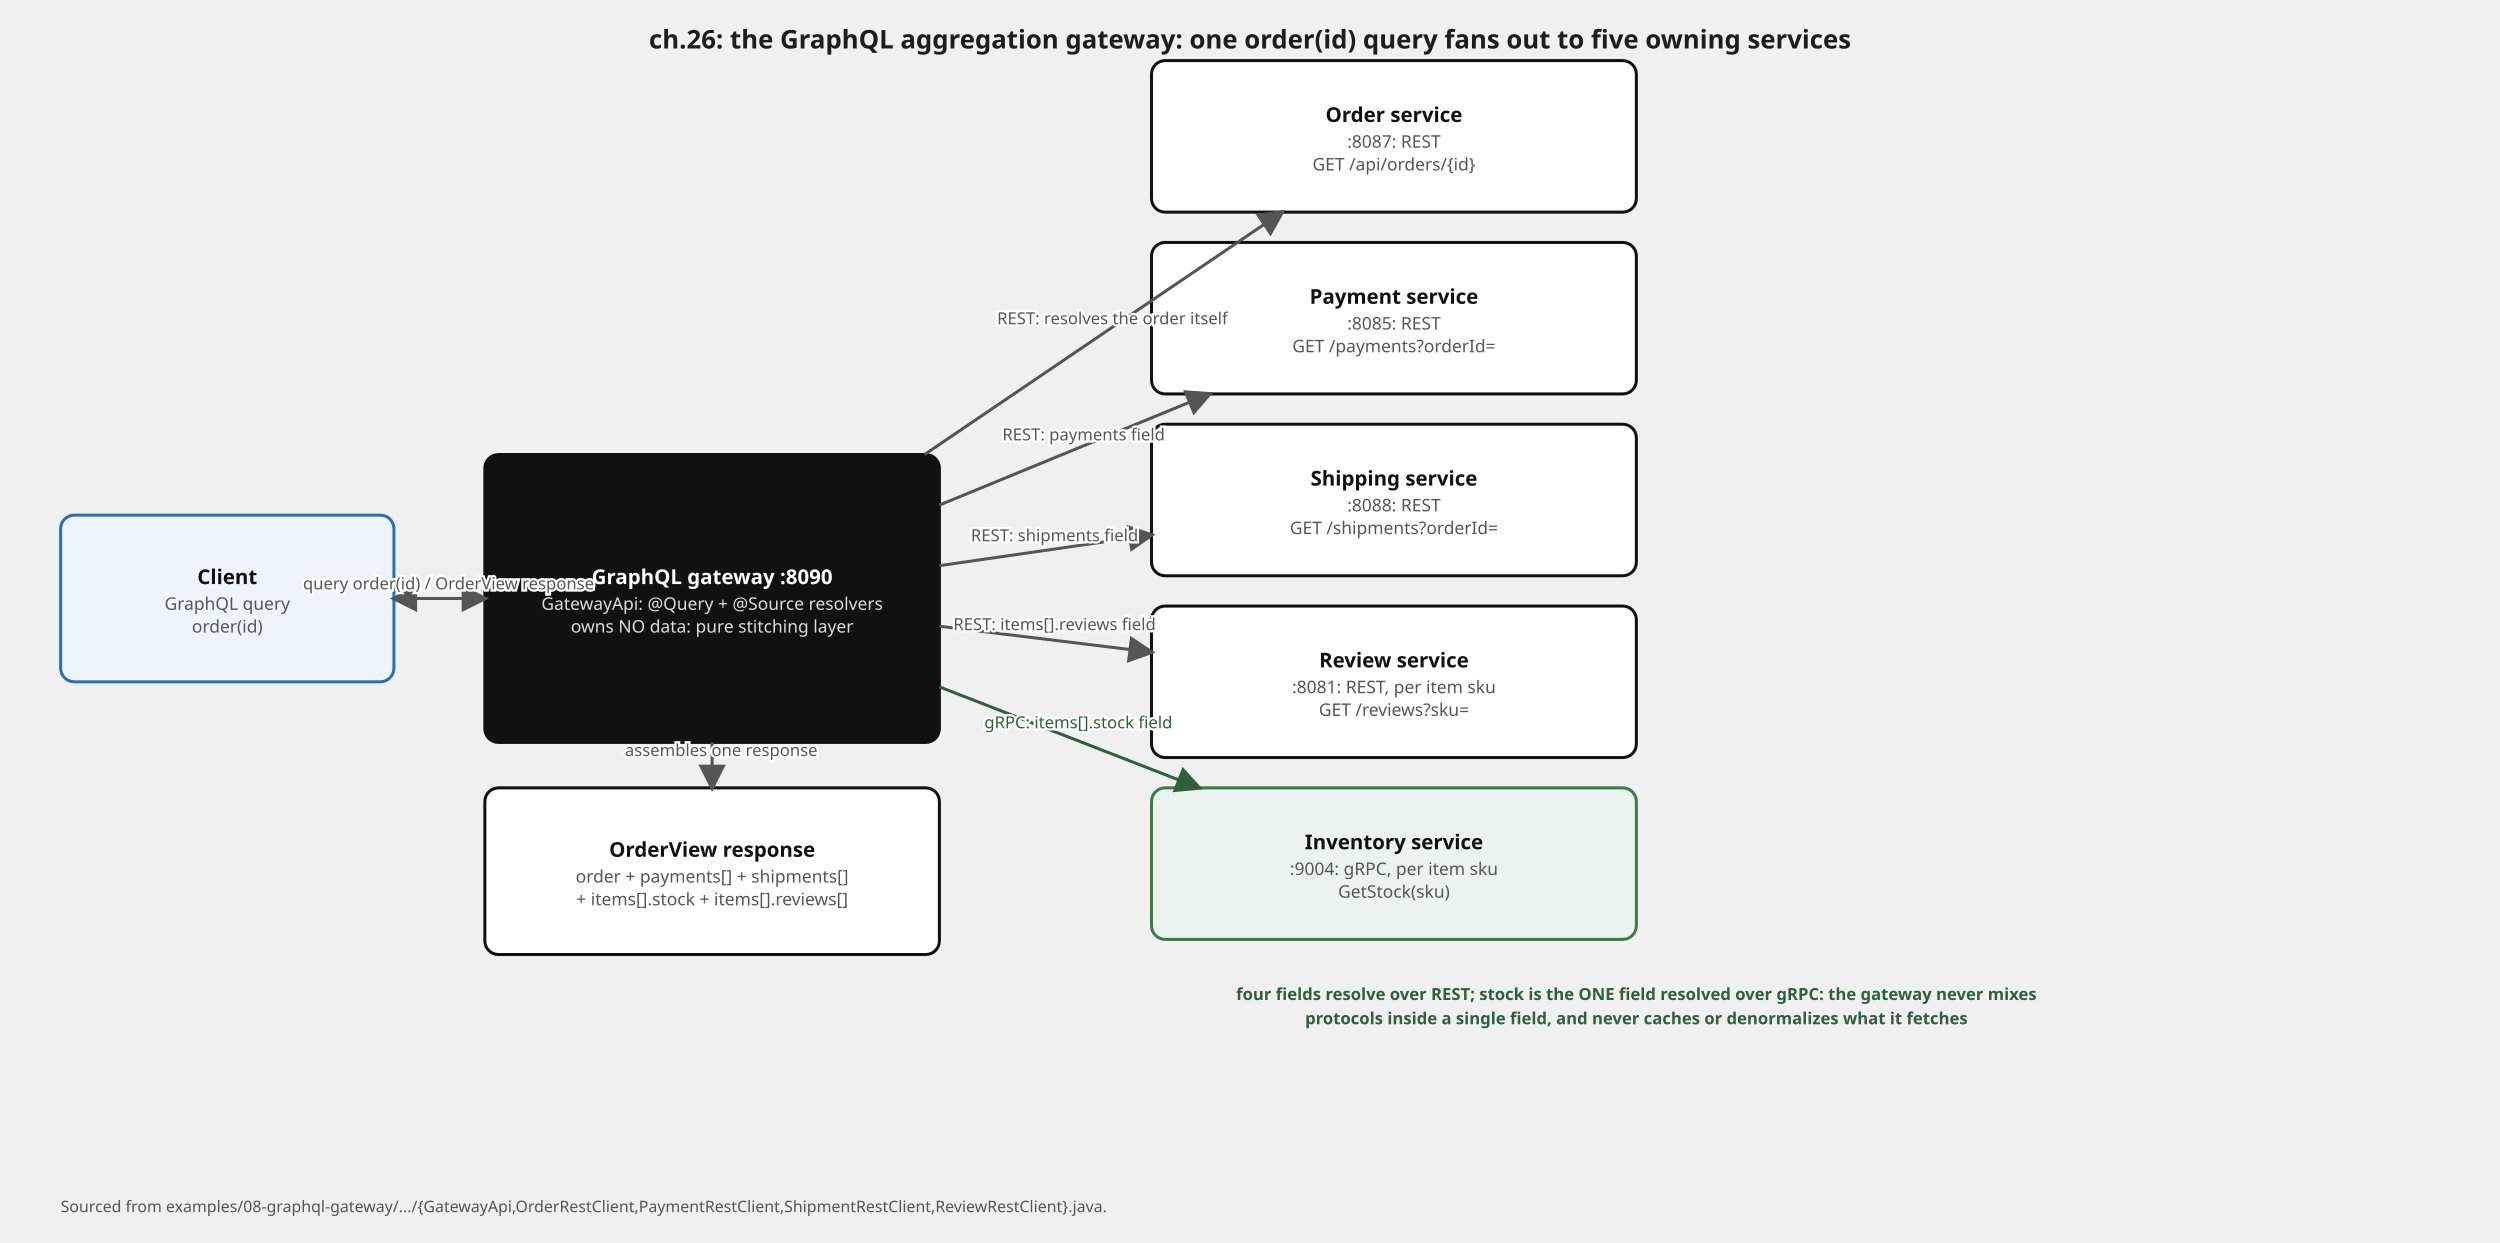
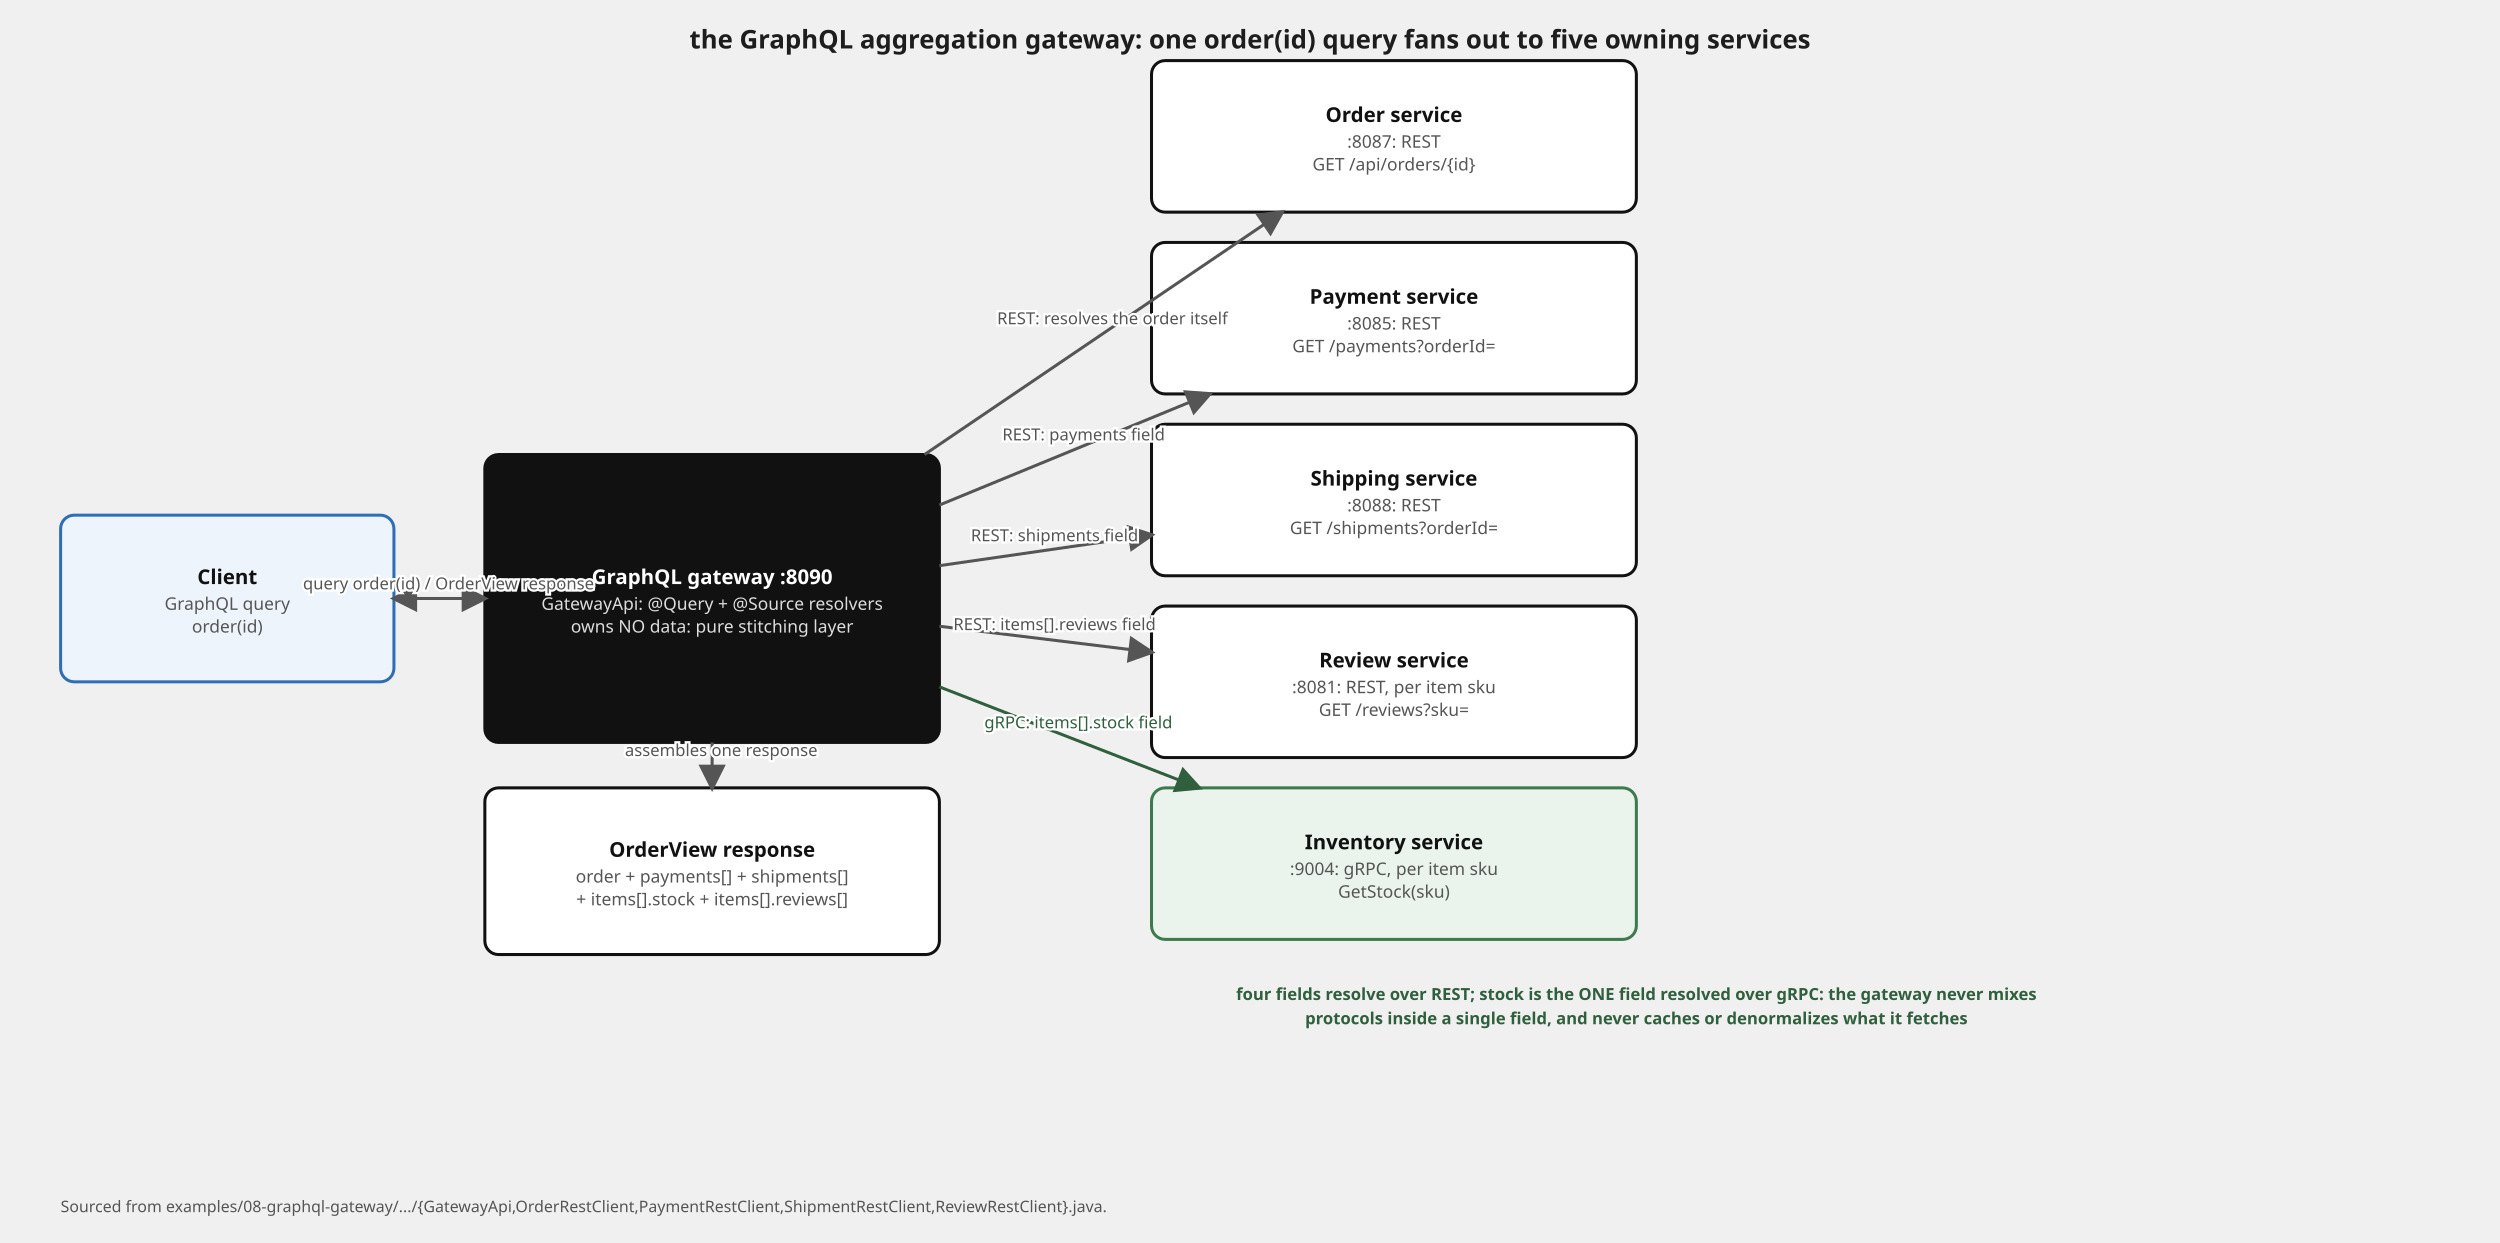
<svg xmlns="http://www.w3.org/2000/svg" viewBox="0 0 1650 820" font-family="'Red Hat Text', system-ui, sans-serif" role="img">
  <defs>
    <marker id="a" viewBox="0 0 10 10" refX="8.5" refY="5" markerWidth="9" markerHeight="9" orient="auto-start-reverse">
      <path d="M0,0 L10,5 L0,10 z" fill="#555" />
    </marker>
    <marker id="am" viewBox="0 0 10 10" refX="8.5" refY="5" markerWidth="9" markerHeight="9" orient="auto-start-reverse">
      <path d="M0,0 L10,5 L0,10 z" fill="#2f5f3d" />
    </marker>
  </defs>
  <rect x="40" y="340" width="220" height="110" rx="9" fill="#eef4fb" stroke="#2f6db5" stroke-width="2" />
  <text x="150.0" y="385.5" font-size="13.5" font-weight="700" fill="#111111" text-anchor="middle">Client</text>
  <text x="150.0" y="402.5" font-size="11.5" fill="#555555" text-anchor="middle">GraphQL query</text>
  <text x="150.0" y="417.5" font-size="11.5" fill="#555555" text-anchor="middle">order(id)</text>
  <rect x="320" y="300" width="300" height="190" rx="9" fill="#111111" stroke="#111111" stroke-width="2" />
  <text x="470.0" y="385.5" font-size="13.5" font-weight="700" fill="#ffffff" text-anchor="middle">GraphQL gateway :8090</text>
  <text x="470.0" y="402.5" font-size="11.5" fill="#dddddd" text-anchor="middle">GatewayApi: @Query + @Source resolvers</text>
  <text x="470.0" y="417.5" font-size="11.5" fill="#dddddd" text-anchor="middle">owns NO data: pure stitching layer</text>
  <rect x="320" y="520" width="300" height="110" rx="9" fill="#ffffff" stroke="#111111" stroke-width="2" />
  <text x="470.0" y="565.5" font-size="13.5" font-weight="700" fill="#111111" text-anchor="middle">OrderView response</text>
  <text x="470.0" y="582.5" font-size="11.5" fill="#555555" text-anchor="middle">order + payments[] + shipments[]</text>
  <text x="470.0" y="597.5" font-size="11.5" fill="#555555" text-anchor="middle">+ items[].stock + items[].reviews[]</text>
  <rect x="760" y="40" width="320" height="100" rx="9" fill="#ffffff" stroke="#111111" stroke-width="2" />
  <text x="920.0" y="80.5" font-size="13.5" font-weight="700" fill="#111111" text-anchor="middle">Order service</text>
  <text x="920.0" y="97.5" font-size="11.5" fill="#555555" text-anchor="middle">:8087: REST</text>
  <text x="920.0" y="112.5" font-size="11.5" fill="#555555" text-anchor="middle">GET /api/orders/{id}</text>
  <rect x="760" y="160" width="320" height="100" rx="9" fill="#ffffff" stroke="#111111" stroke-width="2" />
  <text x="920.0" y="200.5" font-size="13.5" font-weight="700" fill="#111111" text-anchor="middle">Payment service</text>
  <text x="920.0" y="217.5" font-size="11.5" fill="#555555" text-anchor="middle">:8085: REST</text>
  <text x="920.0" y="232.5" font-size="11.5" fill="#555555" text-anchor="middle">GET /payments?orderId=</text>
  <rect x="760" y="280" width="320" height="100" rx="9" fill="#ffffff" stroke="#111111" stroke-width="2" />
  <text x="920.0" y="320.5" font-size="13.5" font-weight="700" fill="#111111" text-anchor="middle">Shipping service</text>
  <text x="920.0" y="337.5" font-size="11.5" fill="#555555" text-anchor="middle">:8088: REST</text>
  <text x="920.0" y="352.5" font-size="11.5" fill="#555555" text-anchor="middle">GET /shipments?orderId=</text>
  <rect x="760" y="400" width="320" height="100" rx="9" fill="#ffffff" stroke="#111111" stroke-width="2" />
  <text x="920.0" y="440.5" font-size="13.5" font-weight="700" fill="#111111" text-anchor="middle">Review service</text>
  <text x="920.0" y="457.5" font-size="11.5" fill="#555555" text-anchor="middle">:8081: REST, per item sku</text>
  <text x="920.0" y="472.5" font-size="11.5" fill="#555555" text-anchor="middle">GET /reviews?sku=</text>
  <rect x="760" y="520" width="320" height="100" rx="9" fill="#eaf4ec" stroke="#3d7a4e" stroke-width="2" />
  <text x="920.0" y="560.5" font-size="13.5" font-weight="700" fill="#111111" text-anchor="middle">Inventory service</text>
  <text x="920.0" y="577.5" font-size="11.5" fill="#555555" text-anchor="middle">:9004: gRPC, per item sku</text>
  <text x="920.0" y="592.5" font-size="11.5" fill="#555555" text-anchor="middle">GetStock(sku)</text>
  <path d="M260.0,395.0 L320.0,395.0" fill="none" stroke="#555" stroke-width="2" marker-start="url(#a)" marker-end="url(#a)" />
  <text x="296.0" y="389.0" font-size="11" fill="#ffffff" stroke="#ffffff" stroke-width="3" paint-order="stroke" text-anchor="middle">query order(id) / OrderView response</text>
  <text x="296.0" y="389.0" font-size="11" fill="#555" text-anchor="middle">query order(id) / OrderView response</text>
  <path d="M610.164,300.0 L846.23,140.0" fill="none" stroke="#555" stroke-width="2" marker-end="url(#a)" />
  <text x="734.197" y="214.0" font-size="11" fill="#ffffff" stroke="#ffffff" stroke-width="3" paint-order="stroke" text-anchor="middle">REST: resolves the order itself</text>
  <text x="734.197" y="214.0" font-size="11" fill="#555" text-anchor="middle">REST: resolves the order itself</text>
  <path d="M620.0,333.333 L798.378,260.0" fill="none" stroke="#555" stroke-width="2" marker-end="url(#a)" />
  <text x="715.189" y="290.667" font-size="11" fill="#ffffff" stroke="#ffffff" stroke-width="3" paint-order="stroke" text-anchor="middle">REST: payments field</text>
  <text x="715.189" y="290.667" font-size="11" fill="#555" text-anchor="middle">REST: payments field</text>
  <path d="M620.0,373.333 L760.0,353.111" fill="none" stroke="#555" stroke-width="2" marker-end="url(#a)" />
  <text x="696.0" y="357.222" font-size="11" fill="#ffffff" stroke="#ffffff" stroke-width="3" paint-order="stroke" text-anchor="middle">REST: shipments field</text>
  <text x="696.0" y="357.222" font-size="11" fill="#555" text-anchor="middle">REST: shipments field</text>
  <path d="M620.0,413.333 L760.0,430.444" fill="none" stroke="#555" stroke-width="2" marker-end="url(#a)" />
  <text x="696.0" y="415.889" font-size="11" fill="#ffffff" stroke="#ffffff" stroke-width="3" paint-order="stroke" text-anchor="middle">REST: items[].reviews field</text>
  <text x="696.0" y="415.889" font-size="11" fill="#555" text-anchor="middle">REST: items[].reviews field</text>
  <path d="M620.0,453.333 L791.429,520.0" fill="none" stroke="#2f5f3d" stroke-width="2" marker-end="url(#am)" />
  <text x="711.714" y="480.667" font-size="11" fill="#ffffff" stroke="#ffffff" stroke-width="3" paint-order="stroke" text-anchor="middle">gRPC: items[].stock field</text>
  <text x="711.714" y="480.667" font-size="11" fill="#2f5f3d" text-anchor="middle">gRPC: items[].stock field</text>
  <path d="M470.0,490.0 L470.0,520.0" fill="none" stroke="#555" stroke-width="2" marker-end="url(#a)" />
  <text x="476.0" y="499.0" font-size="11" fill="#ffffff" stroke="#ffffff" stroke-width="3" paint-order="stroke" text-anchor="middle">assembles one response</text>
  <text x="476.0" y="499.0" font-size="11" fill="#555" text-anchor="middle">assembles one response</text>
-   <text x="825.0" y="32" font-size="17" fill="#1d1d1d" text-anchor="middle" font-weight="700">ch.26: the GraphQL aggregation gateway: one order(id) query fans out to five owning services</text>
+   <text x="825.0" y="32" font-size="17" fill="#1d1d1d" text-anchor="middle" font-weight="700">the GraphQL aggregation gateway: one order(id) query fans out to five owning services</text>
  <text x="1080" y="660" font-size="11" fill="#2f5f3d" text-anchor="middle" font-weight="700">four fields resolve over REST; stock is the ONE field resolved over gRPC: the gateway never mixes</text>
  <text x="1080" y="676" font-size="11" fill="#2f5f3d" text-anchor="middle" font-weight="700">protocols inside a single field, and never caches or denormalizes what it fetches</text>
  <text x="40" y="800" font-size="10.5" fill="#555555" text-anchor="start">Sourced from examples/08-graphql-gateway/.../{GatewayApi,OrderRestClient,PaymentRestClient,ShipmentRestClient,ReviewRestClient}.java.</text>
</svg>
